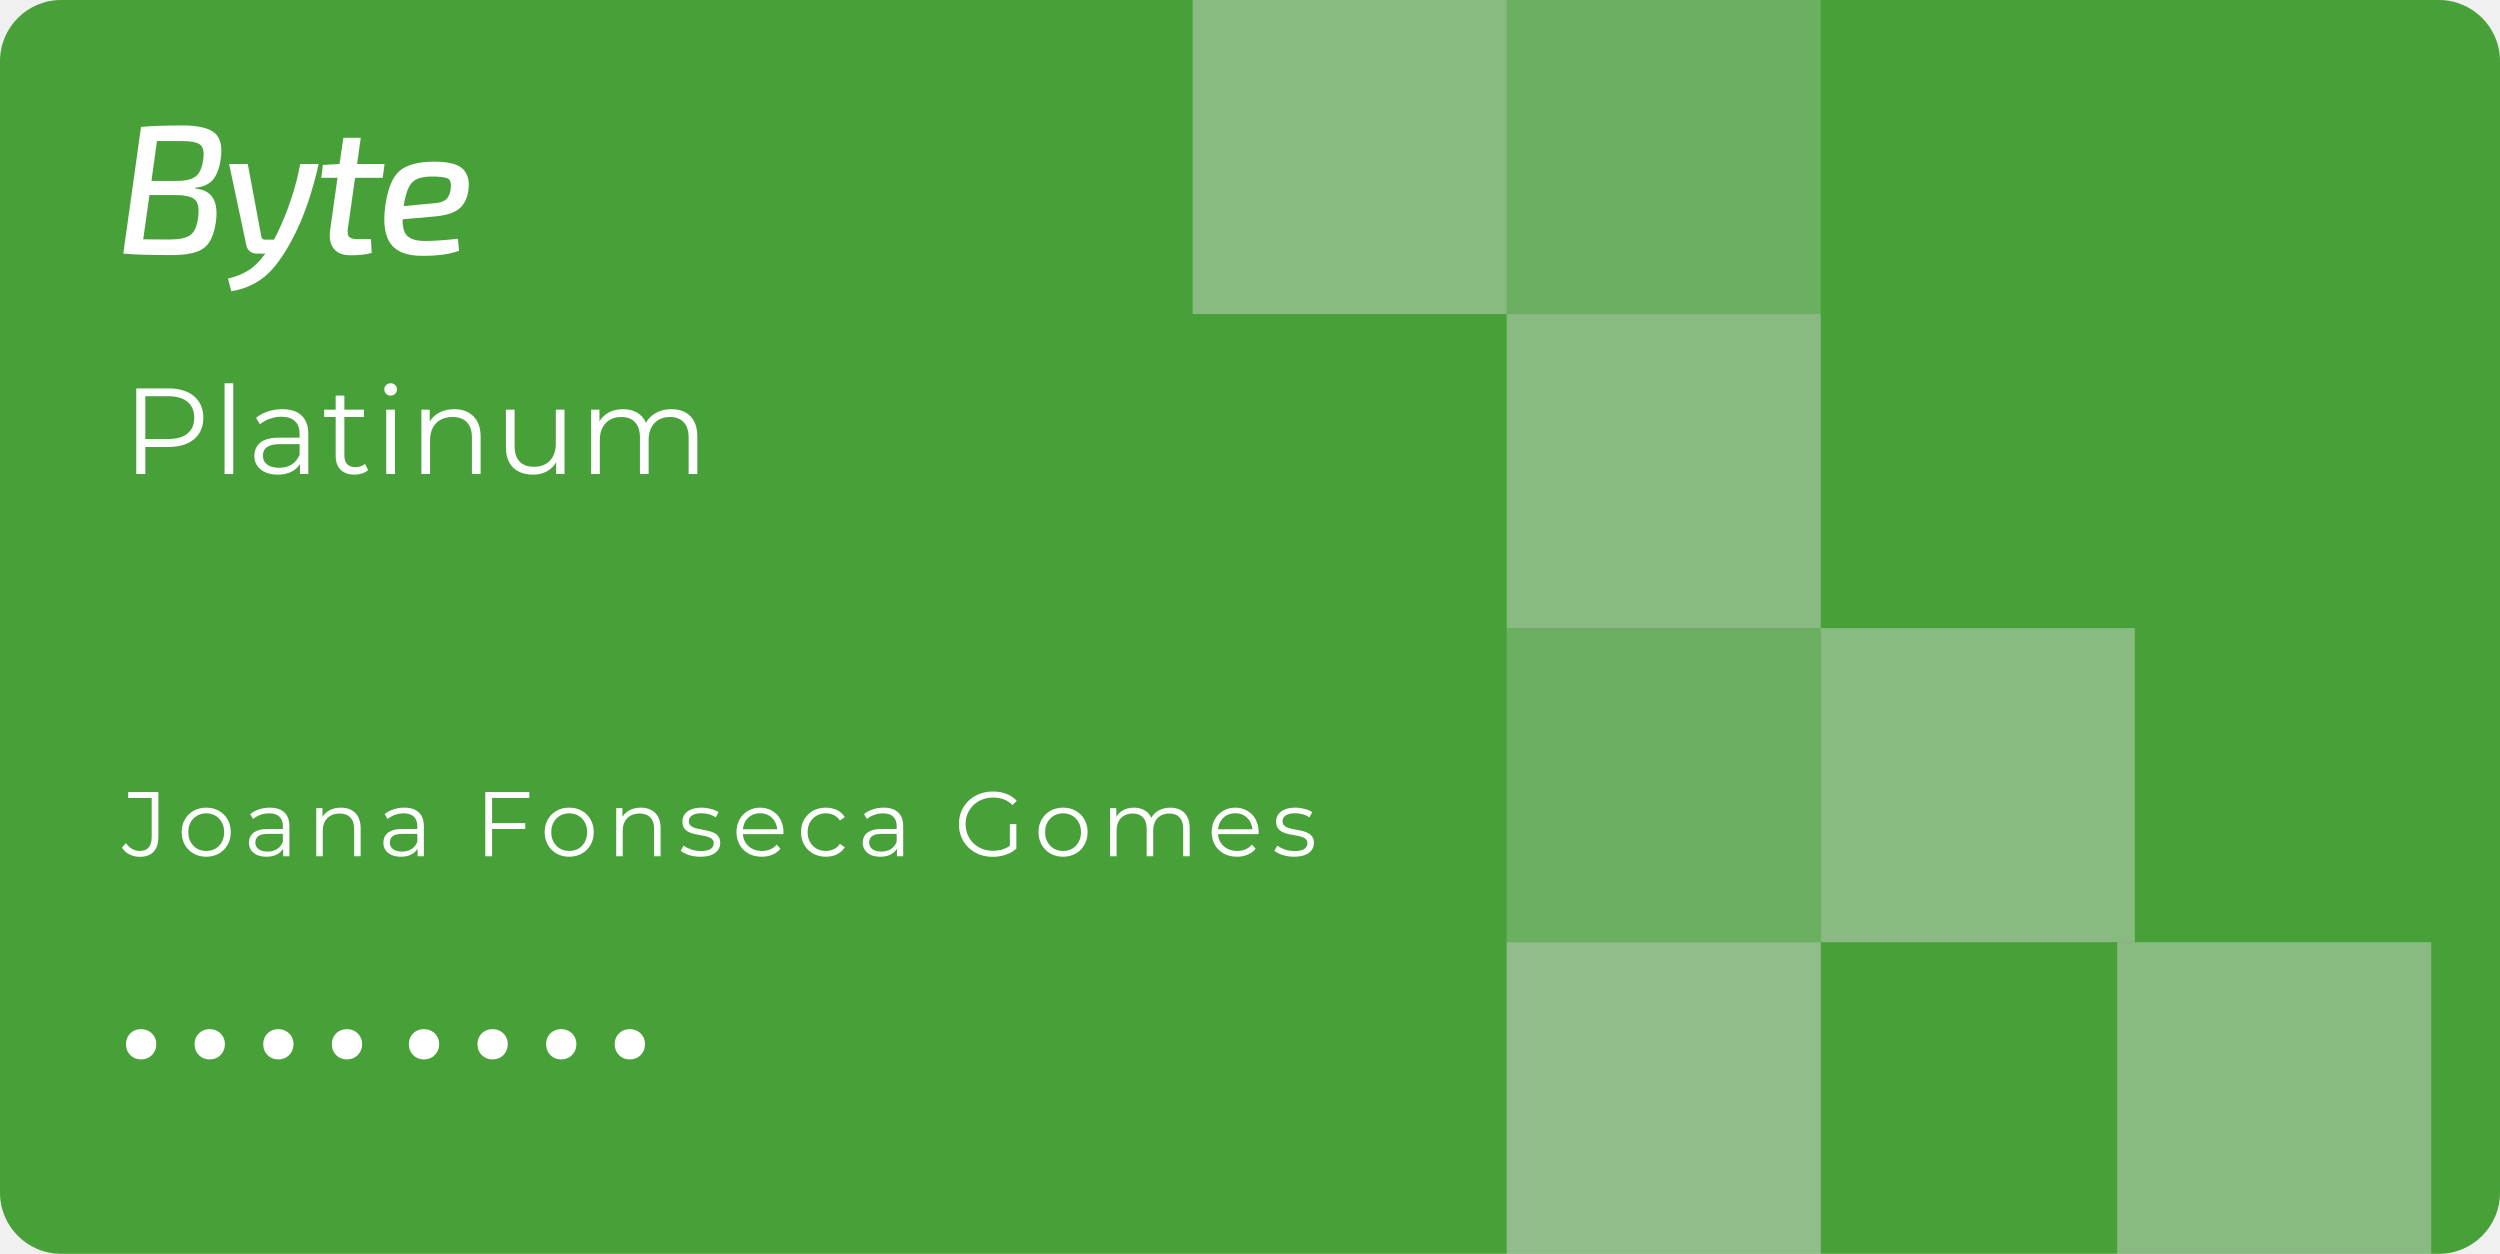
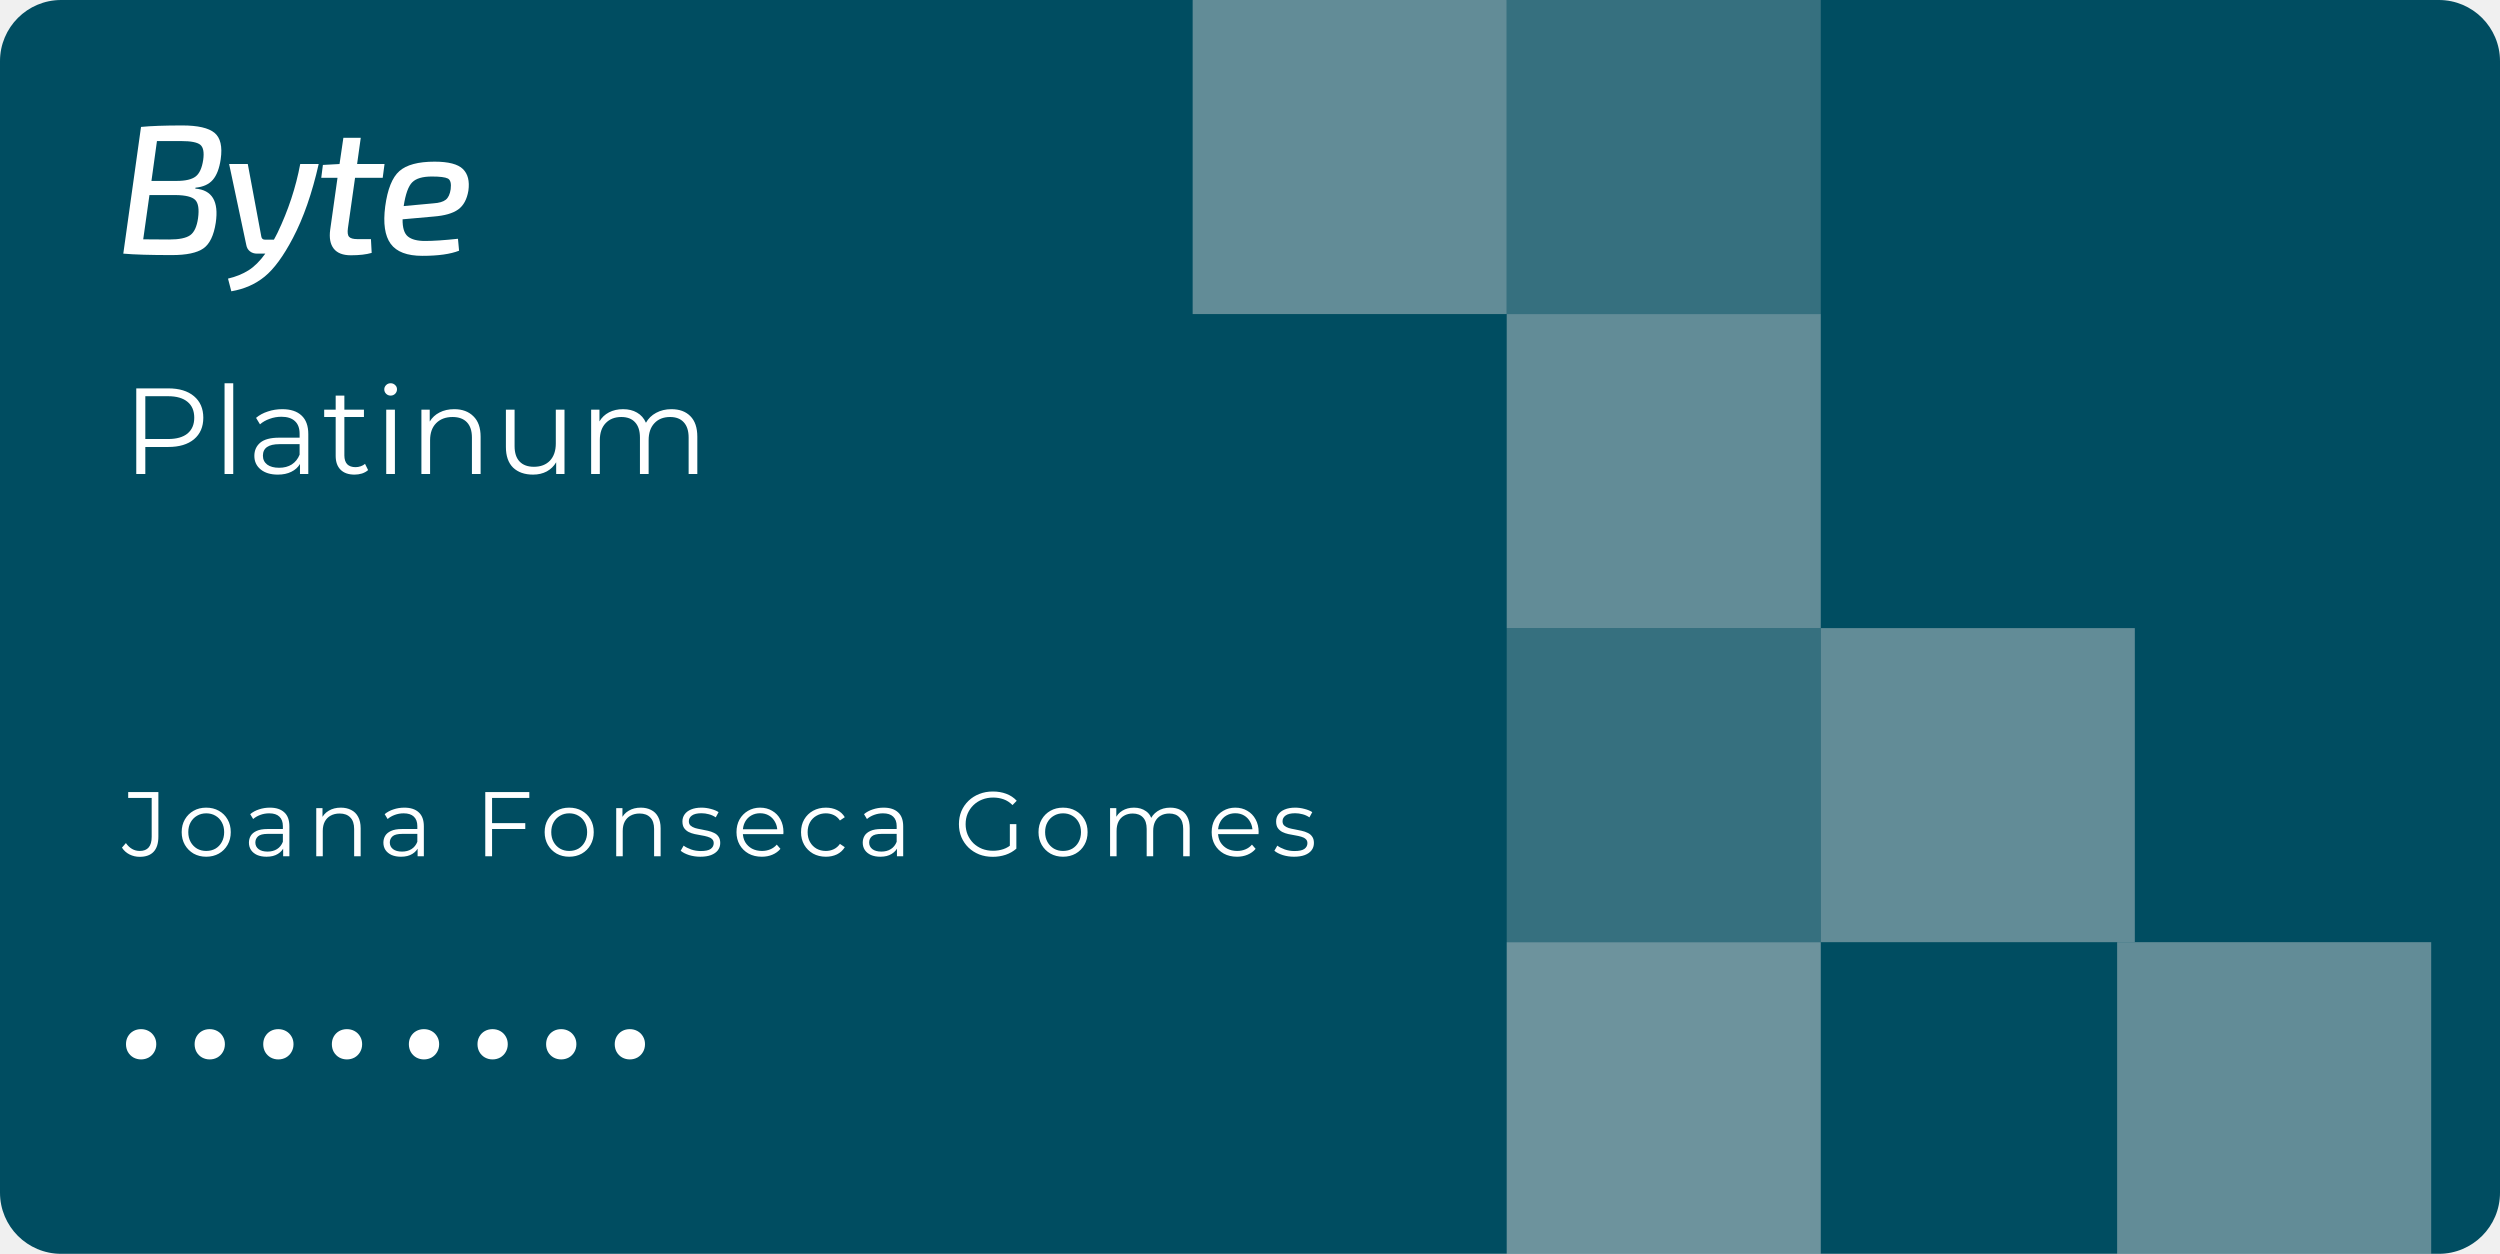
<svg xmlns="http://www.w3.org/2000/svg" width="327" height="164" viewBox="0 0 327 164" fill="none">
-   <rect width="327" height="164" rx="8" fill="#47A138" />
-   <mask id="mask0_481_1119" style="mask-type:alpha" maskUnits="userSpaceOnUse" x="0" y="0" width="327" height="164">
+   <rect width="327" height="164" rx="8" fill="#004D61" />
+   <mask id="mask0_503_4383" style="mask-type:alpha" maskUnits="userSpaceOnUse" x="0" y="0" width="327" height="164">
    <rect width="327" height="164" rx="8" fill="#2567F9" />
  </mask>
-   <g mask="url(#mask0_481_1119)">
+   <g mask="url(#mask0_503_4383)">
    <g style="mix-blend-mode:overlay" opacity="0.5">
      <rect x="197.078" y="164.314" width="41.078" height="41.078" transform="rotate(-90 197.078 164.314)" fill="#D9D9D9" />
      <rect x="197.079" y="123.236" width="41.078" height="41.078" transform="rotate(-90 197.079 123.236)" fill="#D9D9D9" fill-opacity="0.5" />
      <rect x="238.157" y="123.236" width="41.078" height="41.078" transform="rotate(-90 238.157 123.236)" fill="#D9D9D9" fill-opacity="0.9" />
      <rect x="197.079" y="82.157" width="41.078" height="41.078" transform="rotate(-90 197.079 82.1572)" fill="#D9D9D9" fill-opacity="0.9" />
      <rect x="197.079" y="41.079" width="41.078" height="41.078" transform="rotate(-90 197.079 41.0791)" fill="#D9D9D9" fill-opacity="0.5" />
      <rect x="156" y="41.079" width="41.078" height="41.078" transform="rotate(-90 156 41.0791)" fill="#D9D9D9" fill-opacity="0.9" />
      <rect x="276.922" y="164.314" width="41.078" height="41.078" transform="rotate(-90 276.922 164.314)" fill="#D9D9D9" fill-opacity="0.9" />
    </g>
  </g>
  <path d="M18.448 138.572C18.088 138.572 17.756 138.488 17.452 138.32C17.148 138.144 16.908 137.904 16.732 137.6C16.564 137.296 16.48 136.956 16.48 136.58C16.48 136.204 16.564 135.868 16.732 135.572C16.908 135.268 17.144 135.032 17.44 134.864C17.744 134.696 18.08 134.612 18.448 134.612C18.816 134.612 19.152 134.696 19.456 134.864C19.76 135.032 20 135.268 20.176 135.572C20.352 135.868 20.44 136.204 20.44 136.58C20.44 136.956 20.352 137.296 20.176 137.6C20 137.904 19.76 138.144 19.456 138.32C19.152 138.488 18.816 138.572 18.448 138.572ZM27.424 138.572C27.064 138.572 26.732 138.488 26.427 138.32C26.123 138.144 25.884 137.904 25.707 137.6C25.54 137.296 25.456 136.956 25.456 136.58C25.456 136.204 25.54 135.868 25.707 135.572C25.884 135.268 26.119 135.032 26.416 134.864C26.72 134.696 27.055 134.612 27.424 134.612C27.791 134.612 28.128 134.696 28.431 134.864C28.735 135.032 28.976 135.268 29.151 135.572C29.328 135.868 29.416 136.204 29.416 136.58C29.416 136.956 29.328 137.296 29.151 137.6C28.976 137.904 28.735 138.144 28.431 138.32C28.128 138.488 27.791 138.572 27.424 138.572ZM36.399 138.572C36.039 138.572 35.707 138.488 35.403 138.32C35.099 138.144 34.859 137.904 34.683 137.6C34.515 137.296 34.431 136.956 34.431 136.58C34.431 136.204 34.515 135.868 34.683 135.572C34.859 135.268 35.095 135.032 35.391 134.864C35.695 134.696 36.031 134.612 36.399 134.612C36.767 134.612 37.103 134.696 37.407 134.864C37.711 135.032 37.951 135.268 38.127 135.572C38.303 135.868 38.391 136.204 38.391 136.58C38.391 136.956 38.303 137.296 38.127 137.6C37.951 137.904 37.711 138.144 37.407 138.32C37.103 138.488 36.767 138.572 36.399 138.572ZM45.375 138.572C45.015 138.572 44.683 138.488 44.379 138.32C44.075 138.144 43.835 137.904 43.659 137.6C43.491 137.296 43.407 136.956 43.407 136.58C43.407 136.204 43.491 135.868 43.659 135.572C43.835 135.268 44.071 135.032 44.367 134.864C44.671 134.696 45.007 134.612 45.375 134.612C45.743 134.612 46.079 134.696 46.383 134.864C46.687 135.032 46.927 135.268 47.103 135.572C47.279 135.868 47.367 136.204 47.367 136.58C47.367 136.956 47.279 137.296 47.103 137.6C46.927 137.904 46.687 138.144 46.383 138.32C46.079 138.488 45.743 138.572 45.375 138.572Z" fill="white" />
  <path d="M55.448 138.572C55.088 138.572 54.756 138.488 54.452 138.32C54.148 138.144 53.908 137.904 53.732 137.6C53.564 137.296 53.48 136.956 53.48 136.58C53.48 136.204 53.564 135.868 53.732 135.572C53.908 135.268 54.144 135.032 54.44 134.864C54.744 134.696 55.08 134.612 55.448 134.612C55.816 134.612 56.152 134.696 56.456 134.864C56.76 135.032 57 135.268 57.176 135.572C57.352 135.868 57.44 136.204 57.44 136.58C57.44 136.956 57.352 137.296 57.176 137.6C57 137.904 56.76 138.144 56.456 138.32C56.152 138.488 55.816 138.572 55.448 138.572ZM64.424 138.572C64.064 138.572 63.731 138.488 63.428 138.32C63.123 138.144 62.883 137.904 62.708 137.6C62.539 137.296 62.456 136.956 62.456 136.58C62.456 136.204 62.539 135.868 62.708 135.572C62.883 135.268 63.12 135.032 63.416 134.864C63.719 134.696 64.055 134.612 64.424 134.612C64.791 134.612 65.127 134.696 65.431 134.864C65.736 135.032 65.975 135.268 66.151 135.572C66.328 135.868 66.415 136.204 66.415 136.58C66.415 136.956 66.328 137.296 66.151 137.6C65.975 137.904 65.736 138.144 65.431 138.32C65.127 138.488 64.791 138.572 64.424 138.572ZM73.399 138.572C73.039 138.572 72.707 138.488 72.403 138.32C72.099 138.144 71.859 137.904 71.683 137.6C71.515 137.296 71.431 136.956 71.431 136.58C71.431 136.204 71.515 135.868 71.683 135.572C71.859 135.268 72.095 135.032 72.391 134.864C72.695 134.696 73.031 134.612 73.399 134.612C73.767 134.612 74.103 134.696 74.407 134.864C74.711 135.032 74.951 135.268 75.127 135.572C75.303 135.868 75.391 136.204 75.391 136.58C75.391 136.956 75.303 137.296 75.127 137.6C74.951 137.904 74.711 138.144 74.407 138.32C74.103 138.488 73.767 138.572 73.399 138.572ZM82.375 138.572C82.015 138.572 81.683 138.488 81.379 138.32C81.075 138.144 80.835 137.904 80.659 137.6C80.491 137.296 80.407 136.956 80.407 136.58C80.407 136.204 80.491 135.868 80.659 135.572C80.835 135.268 81.071 135.032 81.367 134.864C81.671 134.696 82.007 134.612 82.375 134.612C82.743 134.612 83.079 134.696 83.383 134.864C83.687 135.032 83.927 135.268 84.103 135.572C84.279 135.868 84.367 136.204 84.367 136.58C84.367 136.956 84.279 137.296 84.103 137.6C83.927 137.904 83.687 138.144 83.383 138.32C83.079 138.488 82.743 138.572 82.375 138.572Z" fill="white" />
  <path d="M18.268 112.072C17.796 112.072 17.352 111.968 16.936 111.76C16.528 111.552 16.2 111.256 15.952 110.872L16.468 110.272C16.7 110.608 16.968 110.864 17.272 111.04C17.576 111.216 17.912 111.304 18.28 111.304C19.32 111.304 19.84 110.688 19.84 109.456V104.368H16.768V103.6H20.716V109.42C20.716 110.308 20.508 110.972 20.092 111.412C19.684 111.852 19.076 112.072 18.268 112.072ZM26.968 112.06C26.36 112.06 25.812 111.924 25.324 111.652C24.844 111.372 24.464 110.992 24.184 110.512C23.904 110.024 23.764 109.468 23.764 108.844C23.764 108.212 23.904 107.656 24.184 107.176C24.464 106.696 24.844 106.32 25.324 106.048C25.804 105.776 26.352 105.64 26.968 105.64C27.592 105.64 28.144 105.776 28.624 106.048C29.112 106.32 29.492 106.696 29.764 107.176C30.044 107.656 30.184 108.212 30.184 108.844C30.184 109.468 30.044 110.024 29.764 110.512C29.492 110.992 29.112 111.372 28.624 111.652C28.136 111.924 27.584 112.06 26.968 112.06ZM26.968 111.304C27.424 111.304 27.828 111.204 28.18 111.004C28.532 110.796 28.808 110.508 29.008 110.14C29.216 109.764 29.32 109.332 29.32 108.844C29.32 108.348 29.216 107.916 29.008 107.548C28.808 107.18 28.532 106.896 28.18 106.696C27.828 106.488 27.428 106.384 26.98 106.384C26.532 106.384 26.132 106.488 25.78 106.696C25.428 106.896 25.148 107.18 24.94 107.548C24.732 107.916 24.628 108.348 24.628 108.844C24.628 109.332 24.732 109.764 24.94 110.14C25.148 110.508 25.428 110.796 25.78 111.004C26.132 111.204 26.528 111.304 26.968 111.304ZM37.036 112V110.608L37 110.38V108.052C37 107.516 36.848 107.104 36.544 106.816C36.248 106.528 35.804 106.384 35.212 106.384C34.804 106.384 34.416 106.452 34.048 106.588C33.68 106.724 33.368 106.904 33.112 107.128L32.728 106.492C33.048 106.22 33.432 106.012 33.88 105.868C34.328 105.716 34.8 105.64 35.296 105.64C36.112 105.64 36.74 105.844 37.18 106.252C37.628 106.652 37.852 107.264 37.852 108.088V112H37.036ZM34.864 112.06C34.392 112.06 33.98 111.984 33.628 111.832C33.284 111.672 33.02 111.456 32.836 111.184C32.652 110.904 32.56 110.584 32.56 110.224C32.56 109.896 32.636 109.6 32.788 109.336C32.948 109.064 33.204 108.848 33.556 108.688C33.916 108.52 34.396 108.436 34.996 108.436H37.168V109.072H35.02C34.412 109.072 33.988 109.18 33.748 109.396C33.516 109.612 33.4 109.88 33.4 110.2C33.4 110.56 33.54 110.848 33.82 111.064C34.1 111.28 34.492 111.388 34.996 111.388C35.476 111.388 35.888 111.28 36.232 111.064C36.584 110.84 36.84 110.52 37 110.104L37.192 110.692C37.032 111.108 36.752 111.44 36.352 111.688C35.96 111.936 35.464 112.06 34.864 112.06ZM44.582 105.64C45.094 105.64 45.542 105.74 45.926 105.94C46.318 106.132 46.622 106.428 46.838 106.828C47.062 107.228 47.174 107.732 47.174 108.34V112H46.322V108.424C46.322 107.76 46.154 107.26 45.818 106.924C45.49 106.58 45.026 106.408 44.426 106.408C43.978 106.408 43.586 106.5 43.25 106.684C42.922 106.86 42.666 107.12 42.482 107.464C42.306 107.8 42.218 108.208 42.218 108.688V112H41.366V105.7H42.182V107.428L42.05 107.104C42.25 106.648 42.57 106.292 43.01 106.036C43.45 105.772 43.974 105.64 44.582 105.64ZM54.623 112V110.608L54.587 110.38V108.052C54.587 107.516 54.435 107.104 54.132 106.816C53.836 106.528 53.392 106.384 52.8 106.384C52.392 106.384 52.004 106.452 51.636 106.588C51.267 106.724 50.956 106.904 50.7 107.128L50.316 106.492C50.636 106.22 51.02 106.012 51.468 105.868C51.916 105.716 52.388 105.64 52.883 105.64C53.7 105.64 54.328 105.844 54.767 106.252C55.215 106.652 55.44 107.264 55.44 108.088V112H54.623ZM52.452 112.06C51.98 112.06 51.568 111.984 51.215 111.832C50.871 111.672 50.608 111.456 50.423 111.184C50.239 110.904 50.148 110.584 50.148 110.224C50.148 109.896 50.224 109.6 50.376 109.336C50.535 109.064 50.791 108.848 51.144 108.688C51.504 108.52 51.983 108.436 52.584 108.436H54.755V109.072H52.608C51.999 109.072 51.575 109.18 51.336 109.396C51.103 109.612 50.987 109.88 50.987 110.2C50.987 110.56 51.127 110.848 51.407 111.064C51.688 111.28 52.08 111.388 52.584 111.388C53.063 111.388 53.475 111.28 53.819 111.064C54.172 110.84 54.428 110.52 54.587 110.104L54.779 110.692C54.62 111.108 54.34 111.44 53.94 111.688C53.547 111.936 53.051 112.06 52.452 112.06ZM64.266 107.668H68.706V108.436H64.266V107.668ZM64.362 112H63.474V103.6H69.234V104.368H64.362V112ZM74.445 112.06C73.837 112.06 73.289 111.924 72.801 111.652C72.321 111.372 71.941 110.992 71.661 110.512C71.381 110.024 71.241 109.468 71.241 108.844C71.241 108.212 71.381 107.656 71.661 107.176C71.941 106.696 72.321 106.32 72.801 106.048C73.281 105.776 73.829 105.64 74.445 105.64C75.069 105.64 75.621 105.776 76.101 106.048C76.589 106.32 76.969 106.696 77.241 107.176C77.521 107.656 77.661 108.212 77.661 108.844C77.661 109.468 77.521 110.024 77.241 110.512C76.969 110.992 76.589 111.372 76.101 111.652C75.613 111.924 75.061 112.06 74.445 112.06ZM74.445 111.304C74.901 111.304 75.305 111.204 75.657 111.004C76.009 110.796 76.285 110.508 76.485 110.14C76.693 109.764 76.797 109.332 76.797 108.844C76.797 108.348 76.693 107.916 76.485 107.548C76.285 107.18 76.009 106.896 75.657 106.696C75.305 106.488 74.905 106.384 74.457 106.384C74.009 106.384 73.609 106.488 73.257 106.696C72.905 106.896 72.625 107.18 72.417 107.548C72.209 107.916 72.105 108.348 72.105 108.844C72.105 109.332 72.209 109.764 72.417 110.14C72.625 110.508 72.905 110.796 73.257 111.004C73.609 111.204 74.005 111.304 74.445 111.304ZM83.817 105.64C84.329 105.64 84.776 105.74 85.16 105.94C85.552 106.132 85.856 106.428 86.073 106.828C86.296 107.228 86.409 107.732 86.409 108.34V112H85.556V108.424C85.556 107.76 85.388 107.26 85.052 106.924C84.725 106.58 84.26 106.408 83.66 106.408C83.213 106.408 82.82 106.5 82.484 106.684C82.156 106.86 81.9 107.12 81.716 107.464C81.54 107.8 81.453 108.208 81.453 108.688V112H80.6V105.7H81.416V107.428L81.284 107.104C81.484 106.648 81.805 106.292 82.245 106.036C82.684 105.772 83.209 105.64 83.817 105.64ZM91.602 112.06C91.082 112.06 90.59 111.988 90.126 111.844C89.662 111.692 89.298 111.504 89.034 111.28L89.418 110.608C89.674 110.8 90.002 110.968 90.402 111.112C90.802 111.248 91.222 111.316 91.662 111.316C92.262 111.316 92.694 111.224 92.958 111.04C93.222 110.848 93.354 110.596 93.354 110.284C93.354 110.052 93.278 109.872 93.126 109.744C92.982 109.608 92.79 109.508 92.55 109.444C92.31 109.372 92.042 109.312 91.746 109.264C91.45 109.216 91.154 109.16 90.858 109.096C90.57 109.032 90.306 108.94 90.066 108.82C89.826 108.692 89.63 108.52 89.478 108.304C89.334 108.088 89.262 107.8 89.262 107.44C89.262 107.096 89.358 106.788 89.55 106.516C89.742 106.244 90.022 106.032 90.39 105.88C90.766 105.72 91.222 105.64 91.758 105.64C92.166 105.64 92.574 105.696 92.982 105.808C93.39 105.912 93.726 106.052 93.99 106.228L93.618 106.912C93.338 106.72 93.038 106.584 92.718 106.504C92.398 106.416 92.078 106.372 91.758 106.372C91.19 106.372 90.77 106.472 90.498 106.672C90.234 106.864 90.102 107.112 90.102 107.416C90.102 107.656 90.174 107.844 90.318 107.98C90.47 108.116 90.666 108.224 90.906 108.304C91.154 108.376 91.422 108.436 91.71 108.484C92.006 108.532 92.298 108.592 92.586 108.664C92.882 108.728 93.15 108.82 93.39 108.94C93.638 109.052 93.834 109.216 93.978 109.432C94.13 109.64 94.206 109.916 94.206 110.26C94.206 110.628 94.102 110.948 93.894 111.22C93.694 111.484 93.398 111.692 93.006 111.844C92.622 111.988 92.154 112.06 91.602 112.06ZM99.645 112.06C98.989 112.06 98.413 111.924 97.917 111.652C97.421 111.372 97.033 110.992 96.753 110.512C96.473 110.024 96.333 109.468 96.333 108.844C96.333 108.22 96.465 107.668 96.729 107.188C97.001 106.708 97.369 106.332 97.833 106.06C98.305 105.78 98.833 105.64 99.417 105.64C100.009 105.64 100.533 105.776 100.989 106.048C101.453 106.312 101.817 106.688 102.081 107.176C102.345 107.656 102.477 108.212 102.477 108.844C102.477 108.884 102.473 108.928 102.465 108.976C102.465 109.016 102.465 109.06 102.465 109.108H96.981V108.472H102.009L101.673 108.724C101.673 108.268 101.573 107.864 101.373 107.512C101.181 107.152 100.917 106.872 100.581 106.672C100.245 106.472 99.857 106.372 99.417 106.372C98.985 106.372 98.597 106.472 98.253 106.672C97.909 106.872 97.641 107.152 97.449 107.512C97.257 107.872 97.161 108.284 97.161 108.748V108.88C97.161 109.36 97.265 109.784 97.473 110.152C97.689 110.512 97.985 110.796 98.361 111.004C98.745 111.204 99.181 111.304 99.669 111.304C100.053 111.304 100.409 111.236 100.737 111.1C101.073 110.964 101.361 110.756 101.601 110.476L102.081 111.028C101.801 111.364 101.449 111.62 101.025 111.796C100.609 111.972 100.149 112.06 99.645 112.06ZM108.027 112.06C107.403 112.06 106.843 111.924 106.347 111.652C105.859 111.372 105.475 110.992 105.195 110.512C104.915 110.024 104.775 109.468 104.775 108.844C104.775 108.212 104.915 107.656 105.195 107.176C105.475 106.696 105.859 106.32 106.347 106.048C106.843 105.776 107.403 105.64 108.027 105.64C108.563 105.64 109.047 105.744 109.479 105.952C109.911 106.16 110.251 106.472 110.499 106.888L109.863 107.32C109.647 107 109.379 106.764 109.059 106.612C108.739 106.46 108.391 106.384 108.015 106.384C107.567 106.384 107.163 106.488 106.803 106.696C106.443 106.896 106.159 107.18 105.951 107.548C105.743 107.916 105.639 108.348 105.639 108.844C105.639 109.34 105.743 109.772 105.951 110.14C106.159 110.508 106.443 110.796 106.803 111.004C107.163 111.204 107.567 111.304 108.015 111.304C108.391 111.304 108.739 111.228 109.059 111.076C109.379 110.924 109.647 110.692 109.863 110.38L110.499 110.812C110.251 111.22 109.911 111.532 109.479 111.748C109.047 111.956 108.563 112.06 108.027 112.06ZM117.321 112V110.608L117.285 110.38V108.052C117.285 107.516 117.133 107.104 116.829 106.816C116.533 106.528 116.089 106.384 115.497 106.384C115.089 106.384 114.701 106.452 114.333 106.588C113.965 106.724 113.653 106.904 113.397 107.128L113.013 106.492C113.333 106.22 113.717 106.012 114.165 105.868C114.613 105.716 115.085 105.64 115.581 105.64C116.397 105.64 117.025 105.844 117.465 106.252C117.913 106.652 118.137 107.264 118.137 108.088V112H117.321ZM115.149 112.06C114.677 112.06 114.265 111.984 113.913 111.832C113.569 111.672 113.305 111.456 113.121 111.184C112.937 110.904 112.845 110.584 112.845 110.224C112.845 109.896 112.921 109.6 113.073 109.336C113.233 109.064 113.489 108.848 113.841 108.688C114.201 108.52 114.681 108.436 115.281 108.436H117.453V109.072H115.305C114.697 109.072 114.273 109.18 114.033 109.396C113.801 109.612 113.685 109.88 113.685 110.2C113.685 110.56 113.825 110.848 114.105 111.064C114.385 111.28 114.777 111.388 115.281 111.388C115.761 111.388 116.173 111.28 116.517 111.064C116.869 110.84 117.125 110.52 117.285 110.104L117.477 110.692C117.317 111.108 117.037 111.44 116.637 111.688C116.245 111.936 115.749 112.06 115.149 112.06ZM129.856 112.072C129.216 112.072 128.624 111.968 128.08 111.76C127.544 111.544 127.076 111.244 126.676 110.86C126.284 110.476 125.976 110.024 125.752 109.504C125.536 108.984 125.428 108.416 125.428 107.8C125.428 107.184 125.536 106.616 125.752 106.096C125.976 105.576 126.288 105.124 126.688 104.74C127.088 104.356 127.556 104.06 128.092 103.852C128.636 103.636 129.228 103.528 129.868 103.528C130.508 103.528 131.092 103.628 131.62 103.828C132.156 104.028 132.612 104.332 132.988 104.74L132.436 105.304C132.084 104.952 131.696 104.7 131.272 104.548C130.848 104.396 130.392 104.32 129.904 104.32C129.384 104.32 128.904 104.408 128.464 104.584C128.032 104.752 127.652 104.996 127.324 105.316C127.004 105.628 126.752 105.996 126.568 106.42C126.392 106.836 126.304 107.296 126.304 107.8C126.304 108.296 126.392 108.756 126.568 109.18C126.752 109.604 127.004 109.976 127.324 110.296C127.652 110.608 128.032 110.852 128.464 111.028C128.904 111.196 129.38 111.28 129.892 111.28C130.372 111.28 130.824 111.208 131.248 111.064C131.68 110.92 132.076 110.676 132.436 110.332L132.94 111.004C132.54 111.356 132.072 111.624 131.536 111.808C131 111.984 130.44 112.072 129.856 112.072ZM132.088 110.896V107.8H132.94V111.004L132.088 110.896ZM139.041 112.06C138.433 112.06 137.885 111.924 137.397 111.652C136.917 111.372 136.537 110.992 136.257 110.512C135.977 110.024 135.837 109.468 135.837 108.844C135.837 108.212 135.977 107.656 136.257 107.176C136.537 106.696 136.917 106.32 137.397 106.048C137.877 105.776 138.425 105.64 139.041 105.64C139.665 105.64 140.217 105.776 140.697 106.048C141.185 106.32 141.565 106.696 141.837 107.176C142.117 107.656 142.257 108.212 142.257 108.844C142.257 109.468 142.117 110.024 141.837 110.512C141.565 110.992 141.185 111.372 140.697 111.652C140.209 111.924 139.657 112.06 139.041 112.06ZM139.041 111.304C139.497 111.304 139.901 111.204 140.253 111.004C140.605 110.796 140.881 110.508 141.081 110.14C141.289 109.764 141.393 109.332 141.393 108.844C141.393 108.348 141.289 107.916 141.081 107.548C140.881 107.18 140.605 106.896 140.253 106.696C139.901 106.488 139.501 106.384 139.053 106.384C138.605 106.384 138.205 106.488 137.853 106.696C137.501 106.896 137.221 107.18 137.013 107.548C136.805 107.916 136.701 108.348 136.701 108.844C136.701 109.332 136.805 109.764 137.013 110.14C137.221 110.508 137.501 110.796 137.853 111.004C138.205 111.204 138.601 111.304 139.041 111.304ZM153.069 105.64C153.581 105.64 154.025 105.74 154.401 105.94C154.785 106.132 155.081 106.428 155.289 106.828C155.505 107.228 155.613 107.732 155.613 108.34V112H154.761V108.424C154.761 107.76 154.601 107.26 154.281 106.924C153.969 106.58 153.525 106.408 152.949 106.408C152.517 106.408 152.141 106.5 151.821 106.684C151.509 106.86 151.265 107.12 151.089 107.464C150.921 107.8 150.837 108.208 150.837 108.688V112H149.985V108.424C149.985 107.76 149.825 107.26 149.505 106.924C149.185 106.58 148.737 106.408 148.161 106.408C147.737 106.408 147.365 106.5 147.045 106.684C146.725 106.86 146.477 107.12 146.301 107.464C146.133 107.8 146.049 108.208 146.049 108.688V112H145.197V105.7H146.013V107.404L145.881 107.104C146.073 106.648 146.381 106.292 146.805 106.036C147.237 105.772 147.745 105.64 148.329 105.64C148.945 105.64 149.469 105.796 149.901 106.108C150.333 106.412 150.613 106.872 150.741 107.488L150.405 107.356C150.589 106.844 150.913 106.432 151.377 106.12C151.849 105.8 152.413 105.64 153.069 105.64ZM161.799 112.06C161.143 112.06 160.567 111.924 160.071 111.652C159.575 111.372 159.187 110.992 158.907 110.512C158.627 110.024 158.487 109.468 158.487 108.844C158.487 108.22 158.619 107.668 158.883 107.188C159.155 106.708 159.523 106.332 159.987 106.06C160.459 105.78 160.987 105.64 161.571 105.64C162.163 105.64 162.687 105.776 163.143 106.048C163.607 106.312 163.971 106.688 164.235 107.176C164.499 107.656 164.631 108.212 164.631 108.844C164.631 108.884 164.627 108.928 164.619 108.976C164.619 109.016 164.619 109.06 164.619 109.108H159.135V108.472H164.163L163.827 108.724C163.827 108.268 163.727 107.864 163.527 107.512C163.335 107.152 163.071 106.872 162.735 106.672C162.399 106.472 162.011 106.372 161.571 106.372C161.139 106.372 160.751 106.472 160.407 106.672C160.063 106.872 159.795 107.152 159.603 107.512C159.411 107.872 159.315 108.284 159.315 108.748V108.88C159.315 109.36 159.419 109.784 159.627 110.152C159.843 110.512 160.139 110.796 160.515 111.004C160.899 111.204 161.335 111.304 161.823 111.304C162.207 111.304 162.563 111.236 162.891 111.1C163.227 110.964 163.515 110.756 163.755 110.476L164.235 111.028C163.955 111.364 163.603 111.62 163.179 111.796C162.763 111.972 162.303 112.06 161.799 112.06ZM169.257 112.06C168.737 112.06 168.245 111.988 167.781 111.844C167.317 111.692 166.953 111.504 166.689 111.28L167.073 110.608C167.329 110.8 167.657 110.968 168.057 111.112C168.457 111.248 168.877 111.316 169.317 111.316C169.917 111.316 170.349 111.224 170.613 111.04C170.877 110.848 171.009 110.596 171.009 110.284C171.009 110.052 170.933 109.872 170.781 109.744C170.637 109.608 170.445 109.508 170.205 109.444C169.965 109.372 169.697 109.312 169.401 109.264C169.105 109.216 168.809 109.16 168.513 109.096C168.225 109.032 167.961 108.94 167.721 108.82C167.481 108.692 167.285 108.52 167.133 108.304C166.989 108.088 166.917 107.8 166.917 107.44C166.917 107.096 167.013 106.788 167.205 106.516C167.397 106.244 167.677 106.032 168.045 105.88C168.421 105.72 168.877 105.64 169.413 105.64C169.821 105.64 170.229 105.696 170.637 105.808C171.045 105.912 171.381 106.052 171.645 106.228L171.273 106.912C170.993 106.72 170.693 106.584 170.373 106.504C170.053 106.416 169.733 106.372 169.413 106.372C168.845 106.372 168.425 106.472 168.153 106.672C167.889 106.864 167.757 107.112 167.757 107.416C167.757 107.656 167.829 107.844 167.973 107.98C168.125 108.116 168.321 108.224 168.561 108.304C168.809 108.376 169.077 108.436 169.365 108.484C169.661 108.532 169.953 108.592 170.241 108.664C170.537 108.728 170.805 108.82 171.045 108.94C171.293 109.052 171.489 109.216 171.633 109.432C171.785 109.64 171.861 109.916 171.861 110.26C171.861 110.628 171.757 110.948 171.549 111.22C171.349 111.484 171.053 111.692 170.661 111.844C170.277 111.988 169.809 112.06 169.257 112.06Z" fill="white" />
  <path d="M22.016 50.8C23.445 50.8 24.565 51.141 25.376 51.824C26.187 52.507 26.592 53.445 26.592 54.64C26.592 55.835 26.187 56.773 25.376 57.456C24.565 58.128 23.445 58.464 22.016 58.464H19.008V62H17.824V50.8H22.016ZM21.984 57.424C23.093 57.424 23.941 57.184 24.528 56.704C25.115 56.213 25.408 55.525 25.408 54.64C25.408 53.733 25.115 53.04 24.528 52.56C23.941 52.069 23.093 51.824 21.984 51.824H19.008V57.424H21.984ZM29.372 50.128H30.508V62H29.372V50.128ZM36.917 53.52C38.016 53.52 38.859 53.797 39.445 54.352C40.032 54.896 40.325 55.707 40.325 56.784V62H39.237V60.688C38.981 61.125 38.603 61.467 38.101 61.712C37.611 61.957 37.024 62.08 36.341 62.08C35.403 62.08 34.656 61.856 34.101 61.408C33.547 60.96 33.269 60.368 33.269 59.632C33.269 58.917 33.525 58.341 34.037 57.904C34.56 57.467 35.387 57.248 36.517 57.248H39.189V56.736C39.189 56.011 38.987 55.461 38.581 55.088C38.176 54.704 37.584 54.512 36.805 54.512C36.272 54.512 35.76 54.603 35.269 54.784C34.779 54.955 34.357 55.195 34.005 55.504L33.493 54.656C33.92 54.293 34.432 54.016 35.029 53.824C35.627 53.621 36.256 53.52 36.917 53.52ZM36.517 61.184C37.157 61.184 37.707 61.04 38.165 60.752C38.624 60.453 38.965 60.027 39.189 59.472V58.096H36.549C35.109 58.096 34.389 58.597 34.389 59.6C34.389 60.091 34.576 60.48 34.949 60.768C35.323 61.045 35.845 61.184 36.517 61.184ZM48.147 61.488C47.933 61.68 47.667 61.829 47.347 61.936C47.037 62.032 46.712 62.08 46.371 62.08C45.581 62.08 44.973 61.867 44.547 61.44C44.12 61.013 43.907 60.411 43.907 59.632V54.544H42.403V53.584H43.907V51.744H45.043V53.584H47.603V54.544H45.043V59.568C45.043 60.069 45.165 60.453 45.411 60.72C45.667 60.976 46.029 61.104 46.499 61.104C46.733 61.104 46.957 61.067 47.171 60.992C47.395 60.917 47.587 60.811 47.747 60.672L48.147 61.488ZM50.519 53.584H51.655V62H50.519V53.584ZM51.095 51.744C50.86 51.744 50.663 51.664 50.503 51.504C50.343 51.344 50.263 51.152 50.263 50.928C50.263 50.715 50.343 50.528 50.503 50.368C50.663 50.208 50.86 50.128 51.095 50.128C51.329 50.128 51.527 50.208 51.687 50.368C51.847 50.517 51.927 50.699 51.927 50.912C51.927 51.147 51.847 51.344 51.687 51.504C51.527 51.664 51.329 51.744 51.095 51.744ZM59.408 53.52C60.464 53.52 61.301 53.829 61.92 54.448C62.549 55.056 62.864 55.947 62.864 57.12V62H61.728V57.232C61.728 56.357 61.509 55.691 61.072 55.232C60.634 54.773 60.01 54.544 59.2 54.544C58.293 54.544 57.573 54.816 57.04 55.36C56.517 55.893 56.256 56.635 56.256 57.584V62H55.12V53.584H56.208V55.136C56.517 54.624 56.944 54.229 57.488 53.952C58.042 53.664 58.682 53.52 59.408 53.52ZM73.836 53.584V62H72.748V60.464C72.449 60.976 72.038 61.376 71.516 61.664C70.993 61.941 70.396 62.08 69.724 62.08C68.625 62.08 67.756 61.776 67.116 61.168C66.486 60.549 66.172 59.648 66.172 58.464V53.584H67.308V58.352C67.308 59.237 67.526 59.909 67.964 60.368C68.401 60.827 69.025 61.056 69.836 61.056C70.721 61.056 71.42 60.789 71.932 60.256C72.444 59.712 72.7 58.96 72.7 58V53.584H73.836ZM87.817 53.52C88.873 53.52 89.7 53.824 90.297 54.432C90.905 55.04 91.209 55.936 91.209 57.12V62H90.073V57.232C90.073 56.357 89.86 55.691 89.433 55.232C89.017 54.773 88.425 54.544 87.657 54.544C86.783 54.544 86.095 54.816 85.593 55.36C85.092 55.893 84.841 56.635 84.841 57.584V62H83.705V57.232C83.705 56.357 83.492 55.691 83.065 55.232C82.649 54.773 82.052 54.544 81.273 54.544C80.409 54.544 79.721 54.816 79.209 55.36C78.708 55.893 78.457 56.635 78.457 57.584V62H77.321V53.584H78.409V55.12C78.708 54.608 79.124 54.213 79.657 53.936C80.191 53.659 80.804 53.52 81.497 53.52C82.201 53.52 82.809 53.669 83.321 53.968C83.844 54.267 84.233 54.709 84.489 55.296C84.799 54.741 85.241 54.309 85.817 54C86.404 53.68 87.071 53.52 87.817 53.52Z" fill="white" />
  <path d="M16.127 33.175L18.445 16.602C19.737 16.474 21.538 16.409 23.848 16.409C25.873 16.409 27.275 16.731 28.055 17.371C28.835 18.011 29.108 19.165 28.867 20.828C28.692 22.03 28.349 22.927 27.84 23.517C27.331 24.111 26.571 24.456 25.567 24.549L25.544 24.669C27.744 24.845 28.637 26.335 28.221 29.138C27.965 30.804 27.424 31.924 26.594 32.499C25.765 33.075 24.395 33.365 22.484 33.365C19.696 33.367 17.578 33.303 16.127 33.175ZM18.733 31.304L22.129 31.327C23.435 31.327 24.351 31.14 24.878 30.763C25.404 30.386 25.748 29.647 25.905 28.542C26.065 27.358 25.94 26.56 25.535 26.151C25.128 25.742 24.282 25.531 22.99 25.514H19.548L18.733 31.304ZM19.81 23.664H23.109C24.255 23.664 25.082 23.471 25.585 23.088C26.088 22.705 26.417 21.983 26.577 20.925C26.72 19.917 26.591 19.253 26.193 18.932C25.794 18.613 24.974 18.452 23.732 18.452H20.529L19.81 23.664Z" fill="white" />
  <path d="M39.27 21.454H41.685C40.824 25.265 39.701 28.492 38.313 31.135C37.071 33.505 35.837 35.186 34.618 36.179C33.4 37.173 31.945 37.813 30.255 38.1L29.824 36.442C30.845 36.203 31.735 35.843 32.501 35.361C33.266 34.882 33.999 34.151 34.7 33.175H33.623C33.257 33.175 32.946 33.075 32.693 32.874C32.437 32.675 32.276 32.397 32.215 32.044L29.969 21.451H32.41L34.179 30.939C34.226 31.211 34.386 31.348 34.656 31.348H35.829C35.893 31.237 35.98 31.07 36.091 30.857C36.201 30.641 36.274 30.5 36.306 30.436C37.708 27.507 38.697 24.514 39.27 21.454Z" fill="white" />
  <path d="M46.442 23.254L45.508 29.837C45.429 30.398 45.479 30.778 45.662 30.977C45.845 31.178 46.215 31.278 46.773 31.278H48.519L48.615 33.078C47.914 33.286 47.006 33.391 45.889 33.391C44.853 33.391 44.108 33.101 43.655 32.526C43.201 31.95 43.044 31.126 43.189 30.053L44.146 23.254H42.02L42.235 21.574L44.411 21.454L44.914 18.02H47.187L46.709 21.454H50.297L50.058 23.254H46.442Z" fill="white" />
  <path d="M59.903 31.231L60.046 32.792C58.914 33.239 57.311 33.464 55.24 33.464C53.247 33.464 51.868 32.941 51.102 31.892C50.337 30.843 50.099 29.215 50.384 27.005C50.687 24.748 51.303 23.205 52.237 22.381C53.168 21.557 54.704 21.145 56.84 21.145C58.658 21.145 59.892 21.466 60.546 22.106C61.201 22.746 61.439 23.69 61.265 24.941C61.073 26.078 60.628 26.9 59.926 27.402C59.225 27.908 58.149 28.215 56.7 28.326L52.659 28.686C52.642 29.79 52.874 30.539 53.351 30.93C53.829 31.322 54.579 31.518 55.597 31.518C56.683 31.518 58.117 31.424 59.903 31.231ZM52.802 26.955L56.7 26.596C57.433 26.549 57.968 26.391 58.303 26.128C58.638 25.865 58.853 25.403 58.949 24.745C59.045 23.994 58.92 23.53 58.58 23.351C58.236 23.176 57.541 23.088 56.488 23.088C55.277 23.088 54.419 23.34 53.919 23.845C53.413 24.348 53.04 25.386 52.802 26.955Z" fill="white" />
</svg>
